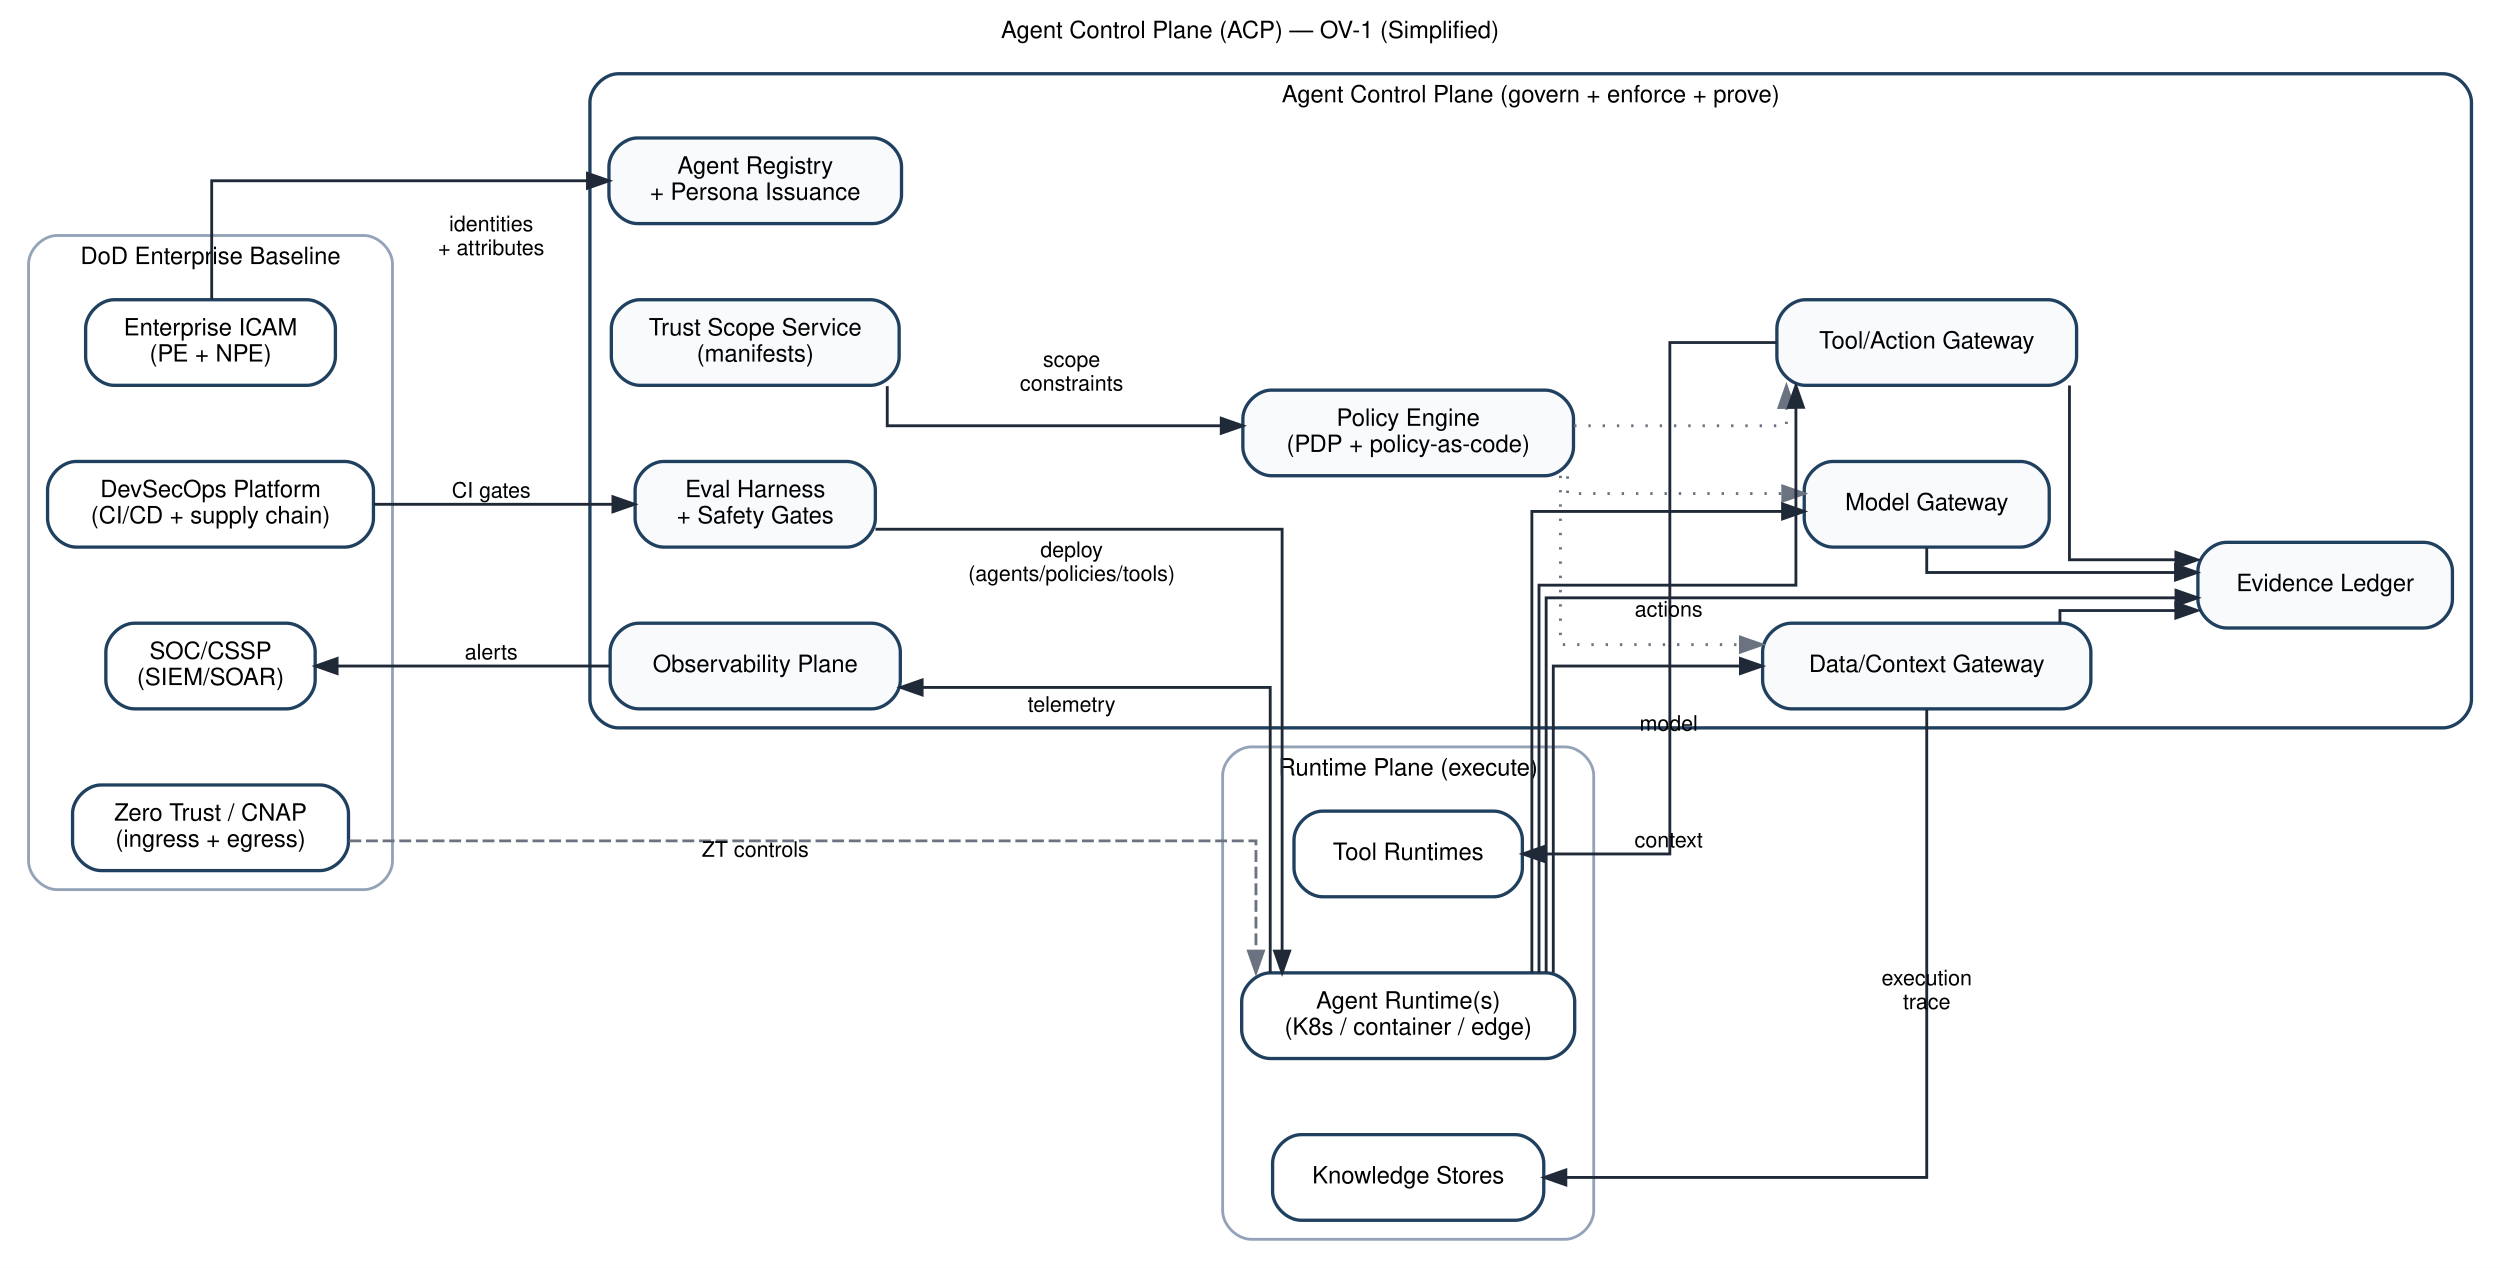
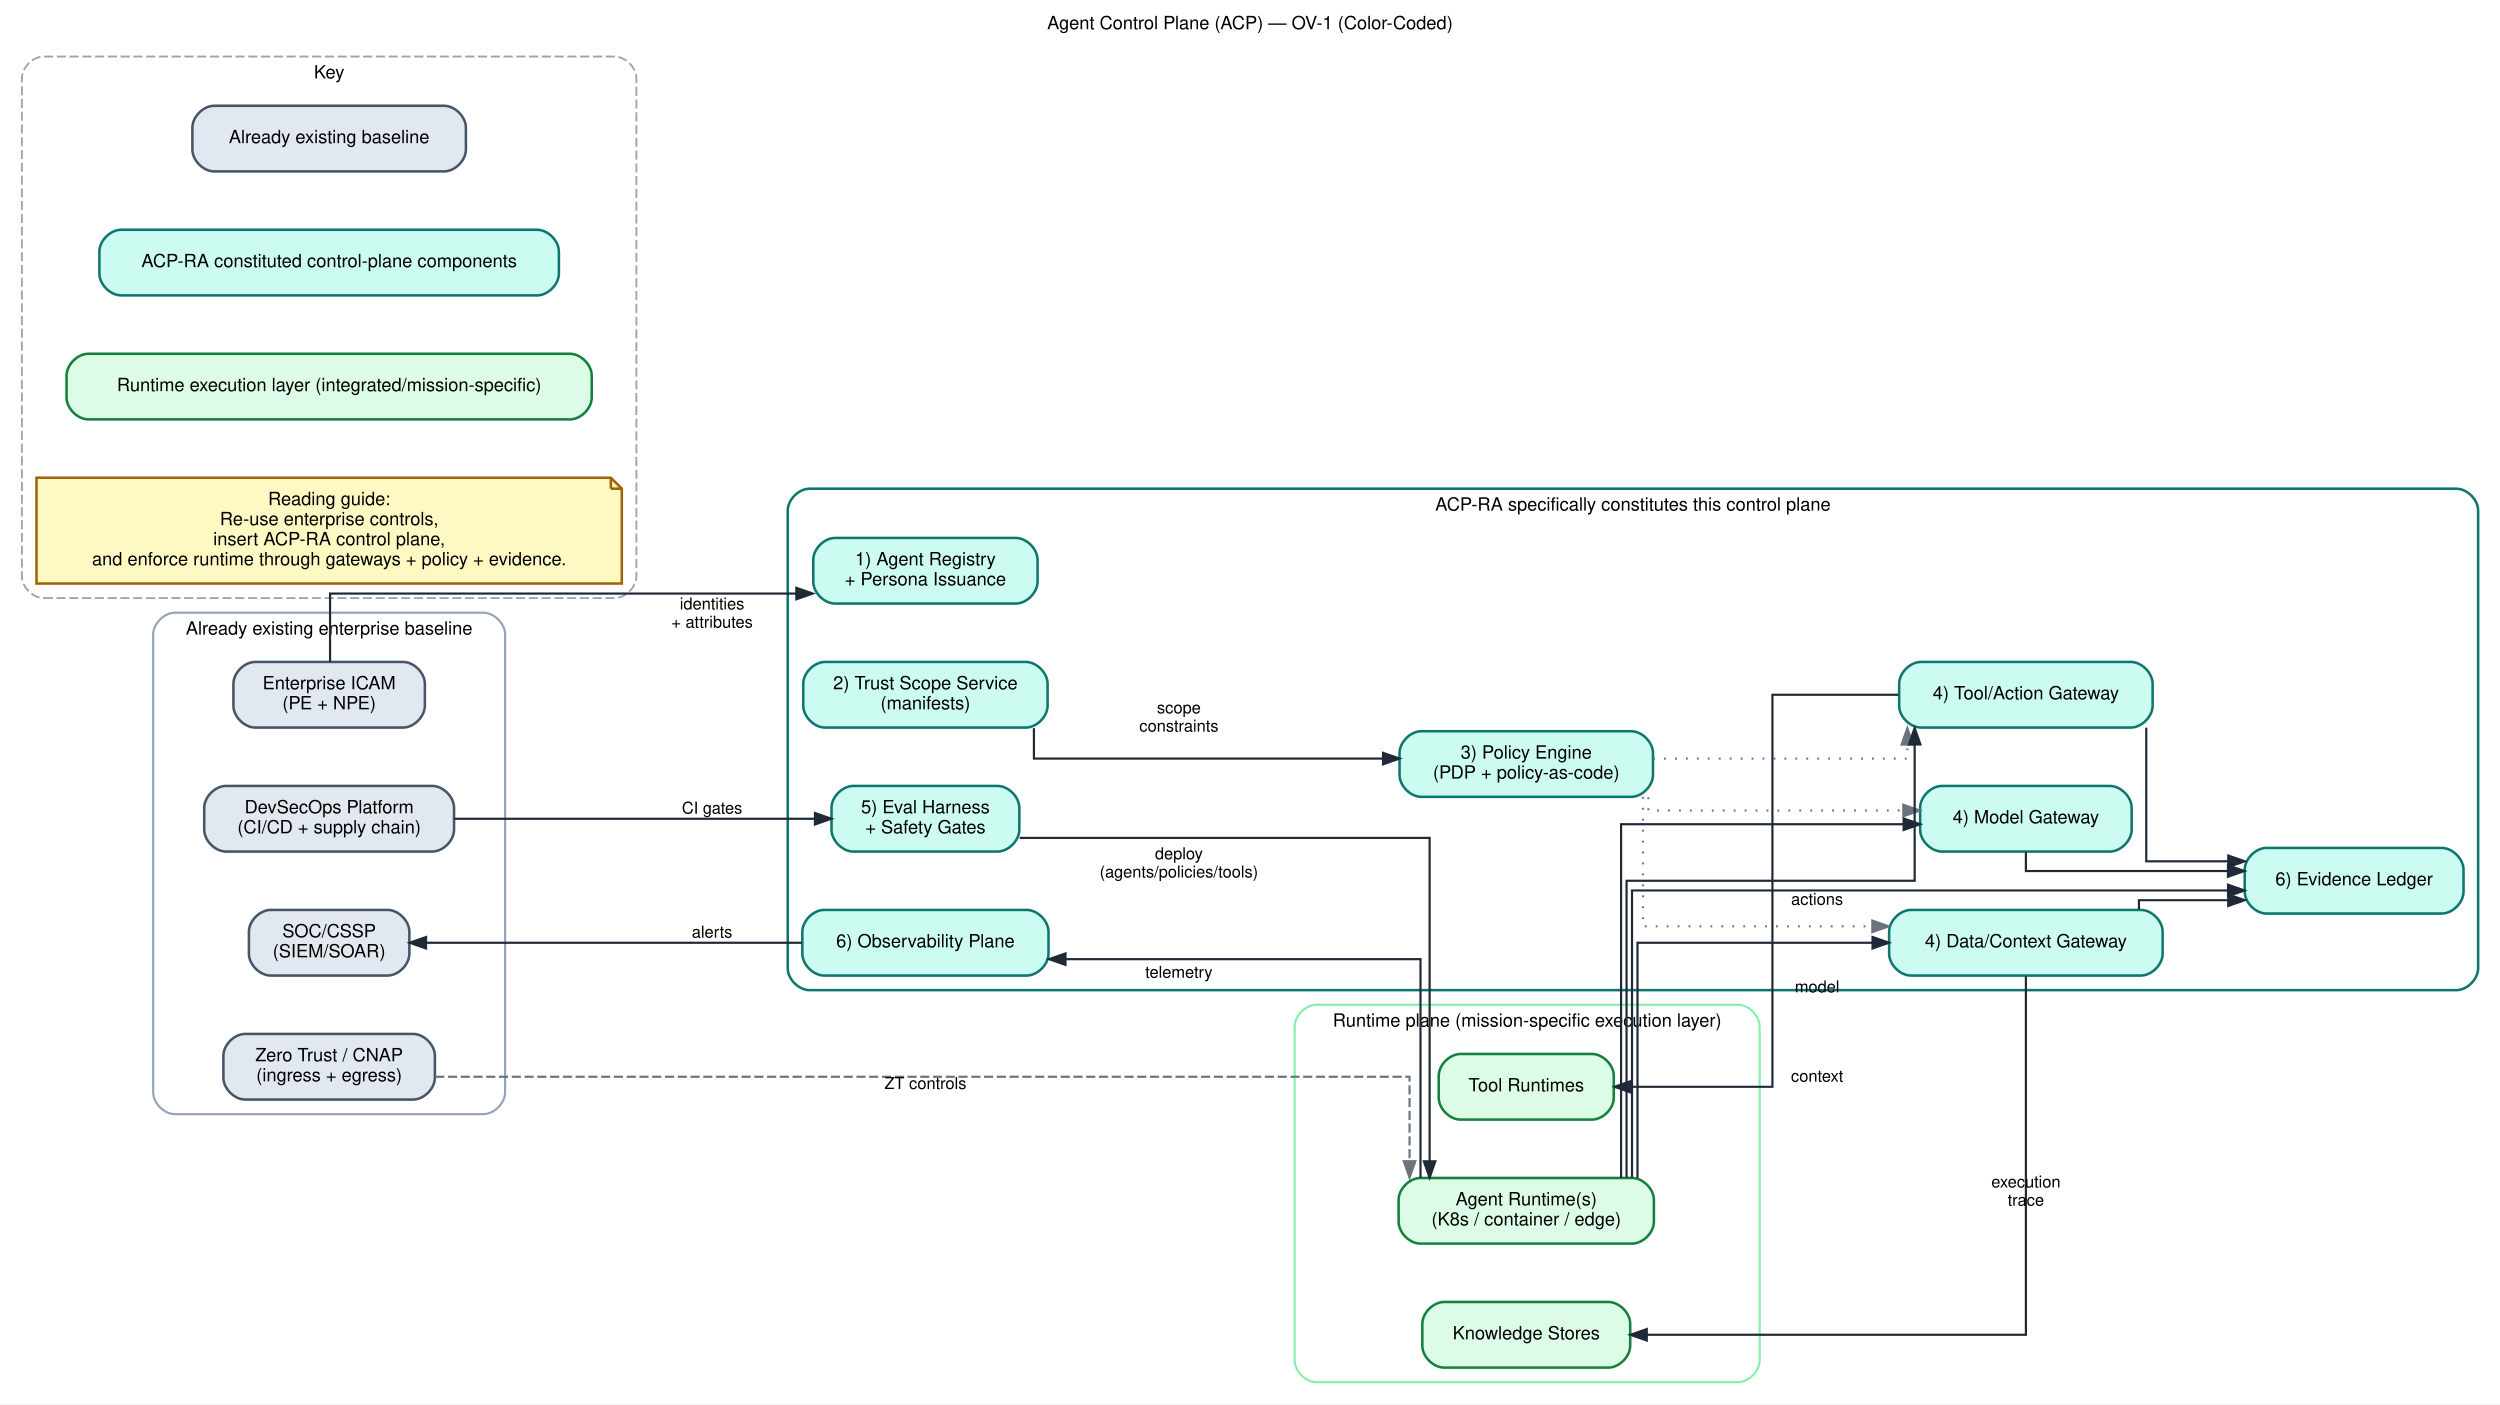
- <svg xmlns="http://www.w3.org/2000/svg" width="1051pt" height="533pt" viewBox="0.00 0.00 1051.00 533.00">
-   <g id="graph0" class="graph" transform="scale(1 1) rotate(0) translate(4 529)">
-     <polygon fill="white" stroke="transparent" points="-4,4 -4,-529 1047,-529 1047,4 -4,4" />
-     <text text-anchor="middle" x="521.5" y="-513" font-family="Helvetica,sans-Serif" font-size="10.00">Agent Control Plane (ACP) — OV-1 (Simplified)</text>
+ <svg xmlns="http://www.w3.org/2000/svg" width="1371pt" height="770pt" viewBox="0.00 0.00 1371.00 770.00">
+   <g id="graph0" class="graph" transform="scale(1 1) rotate(0) translate(4 766)">
+     <polygon fill="white" stroke="transparent" points="-4,4 -4,-766 1367,-766 1367,4 -4,4" />
+     <text text-anchor="middle" x="681.5" y="-750" font-family="Helvetica,sans-Serif" font-size="10.00">Agent Control Plane (ACP) — OV-1 (Color-Coded)</text>
    <g id="clust1" class="cluster">
-       <path fill="white" stroke="#94a3b8" stroke-width="1.2" d="M20,-155C20,-155 149,-155 149,-155 155,-155 161,-161 161,-167 161,-167 161,-418 161,-418 161,-424 155,-430 149,-430 149,-430 20,-430 20,-430 14,-430 8,-424 8,-418 8,-418 8,-167 8,-167 8,-161 14,-155 20,-155" />
-       <text text-anchor="middle" x="84.5" y="-418" font-family="Helvetica,sans-Serif" font-size="10.00">DoD Enterprise Baseline</text>
+       <path fill="white" stroke="#94a3b8" stroke-width="1.2" d="M92,-155C92,-155 261,-155 261,-155 267,-155 273,-161 273,-167 273,-167 273,-418 273,-418 273,-424 267,-430 261,-430 261,-430 92,-430 92,-430 86,-430 80,-424 80,-418 80,-418 80,-167 80,-167 80,-161 86,-155 92,-155" />
+       <text text-anchor="middle" x="176.5" y="-418" font-family="Helvetica,sans-Serif" font-size="10.00">Already existing enterprise baseline</text>
    </g>
    <g id="clust2" class="cluster">
-       <path fill="white" stroke="#204060" stroke-width="1.4" d="M256,-223C256,-223 1023,-223 1023,-223 1029,-223 1035,-229 1035,-235 1035,-235 1035,-486 1035,-486 1035,-492 1029,-498 1023,-498 1023,-498 256,-498 256,-498 250,-498 244,-492 244,-486 244,-486 244,-235 244,-235 244,-229 250,-223 256,-223" />
-       <text text-anchor="middle" x="639.5" y="-486" font-family="Helvetica,sans-Serif" font-size="10.00">Agent Control Plane (govern + enforce + prove)</text>
+       <path fill="white" stroke="#0f766e" stroke-width="1.4" d="M440,-223C440,-223 1343,-223 1343,-223 1349,-223 1355,-229 1355,-235 1355,-235 1355,-486 1355,-486 1355,-492 1349,-498 1343,-498 1343,-498 440,-498 440,-498 434,-498 428,-492 428,-486 428,-486 428,-235 428,-235 428,-229 434,-223 440,-223" />
+       <text text-anchor="middle" x="891.5" y="-486" font-family="Helvetica,sans-Serif" font-size="10.00">ACP-RA specifically constitutes this control plane</text>
    </g>
    <g id="clust3" class="cluster">
-       <path fill="white" stroke="#94a3b8" stroke-width="1.2" d="M522,-8C522,-8 654,-8 654,-8 660,-8 666,-14 666,-20 666,-20 666,-203 666,-203 666,-209 660,-215 654,-215 654,-215 522,-215 522,-215 516,-215 510,-209 510,-203 510,-203 510,-20 510,-20 510,-14 516,-8 522,-8" />
-       <text text-anchor="middle" x="588" y="-203" font-family="Helvetica,sans-Serif" font-size="10.00">Runtime Plane (execute)</text>
+       <path fill="white" stroke="#86efac" stroke-width="1.2" d="M718,-8C718,-8 949,-8 949,-8 955,-8 961,-14 961,-20 961,-20 961,-203 961,-203 961,-209 955,-215 949,-215 949,-215 718,-215 718,-215 712,-215 706,-209 706,-203 706,-203 706,-20 706,-20 706,-14 712,-8 718,-8" />
+       <text text-anchor="middle" x="833.5" y="-203" font-family="Helvetica,sans-Serif" font-size="10.00">Runtime plane (mission-specific execution layer)</text>
+     </g>
+     <g id="clust4" class="cluster">
+       <path fill="white" stroke="#94a3b8" stroke-dasharray="5,2" d="M20,-438C20,-438 333,-438 333,-438 339,-438 345,-444 345,-450 345,-450 345,-723 345,-723 345,-729 339,-735 333,-735 333,-735 20,-735 20,-735 14,-735 8,-729 8,-723 8,-723 8,-450 8,-450 8,-444 14,-438 20,-438" />
+       <text text-anchor="middle" x="176.5" y="-723" font-family="Helvetica,sans-Serif" font-size="10.00">Key</text>
    </g>
    <g id="node1" class="node">
-       <path fill="#ffffff" stroke="#204060" stroke-width="1.4" d="M125,-403C125,-403 44,-403 44,-403 38,-403 32,-397 32,-391 32,-391 32,-379 32,-379 32,-373 38,-367 44,-367 44,-367 125,-367 125,-367 131,-367 137,-373 137,-379 137,-379 137,-391 137,-391 137,-397 131,-403 125,-403" />
-       <text text-anchor="middle" x="84.5" y="-388" font-family="Helvetica,sans-Serif" font-size="10.00">Enterprise ICAM</text>
-       <text text-anchor="middle" x="84.5" y="-377" font-family="Helvetica,sans-Serif" font-size="10.00">(PE + NPE)</text>
+       <path fill="#e2e8f0" stroke="#475569" stroke-width="1.4" d="M217,-403C217,-403 136,-403 136,-403 130,-403 124,-397 124,-391 124,-391 124,-379 124,-379 124,-373 130,-367 136,-367 136,-367 217,-367 217,-367 223,-367 229,-373 229,-379 229,-379 229,-391 229,-391 229,-397 223,-403 217,-403" />
+       <text text-anchor="middle" x="176.5" y="-388" font-family="Helvetica,sans-Serif" font-size="10.00">Enterprise ICAM</text>
+       <text text-anchor="middle" x="176.5" y="-377" font-family="Helvetica,sans-Serif" font-size="10.00">(PE + NPE)</text>
    </g>
    <g id="node5" class="node">
-       <path fill="#f8fafc" stroke="#204060" stroke-width="1.4" d="M363,-471C363,-471 264,-471 264,-471 258,-471 252,-465 252,-459 252,-459 252,-447 252,-447 252,-441 258,-435 264,-435 264,-435 363,-435 363,-435 369,-435 375,-441 375,-447 375,-447 375,-459 375,-459 375,-465 369,-471 363,-471" />
-       <text text-anchor="middle" x="313.5" y="-456" font-family="Helvetica,sans-Serif" font-size="10.00">Agent Registry</text>
-       <text text-anchor="middle" x="313.5" y="-445" font-family="Helvetica,sans-Serif" font-size="10.00">+ Persona Issuance</text>
+       <path fill="#ccfbf1" stroke="#0f766e" stroke-width="1.4" d="M553,-471C553,-471 454,-471 454,-471 448,-471 442,-465 442,-459 442,-459 442,-447 442,-447 442,-441 448,-435 454,-435 454,-435 553,-435 553,-435 559,-435 565,-441 565,-447 565,-447 565,-459 565,-459 565,-465 559,-471 553,-471" />
+       <text text-anchor="middle" x="503.5" y="-456" font-family="Helvetica,sans-Serif" font-size="10.00">1) Agent Registry</text>
+       <text text-anchor="middle" x="503.5" y="-445" font-family="Helvetica,sans-Serif" font-size="10.00">+ Persona Issuance</text>
    </g>
    <g id="edge1" class="edge">
-       <path fill="none" stroke="#1f2937" stroke-width="1.2" d="M85,-403.22C85,-423.37 85,-453 85,-453 85,-453 242.97,-453 242.97,-453" />
-       <polygon fill="#1f2937" stroke="#1f2937" stroke-width="1.2" points="242.97,-456.15 251.97,-453 242.97,-449.85 242.97,-456.15" />
-       <text text-anchor="middle" x="202.5" y="-431.8" font-family="Helvetica,sans-Serif" font-size="9.00">identities</text>
-       <text text-anchor="middle" x="202.5" y="-421.8" font-family="Helvetica,sans-Serif" font-size="9.00">+ attributes</text>
+       <path fill="none" stroke="#1f2937" stroke-width="1.2" d="M177,-403.17C177,-419.36 177,-440.5 177,-440.5 177,-440.5 432.7,-440.5 432.7,-440.5" />
+       <polygon fill="#1f2937" stroke="#1f2937" stroke-width="1.2" points="432.7,-443.65 441.7,-440.5 432.7,-437.35 432.7,-443.65" />
+       <text text-anchor="middle" x="386.5" y="-431.8" font-family="Helvetica,sans-Serif" font-size="9.00">identities</text>
+       <text text-anchor="middle" x="386.5" y="-421.8" font-family="Helvetica,sans-Serif" font-size="9.00">+ attributes</text>
    </g>
    <g id="node2" class="node">
-       <path fill="#ffffff" stroke="#204060" stroke-width="1.4" d="M130.5,-199C130.5,-199 38.5,-199 38.5,-199 32.5,-199 26.5,-193 26.5,-187 26.5,-187 26.5,-175 26.5,-175 26.5,-169 32.5,-163 38.5,-163 38.5,-163 130.5,-163 130.5,-163 136.5,-163 142.5,-169 142.5,-175 142.5,-175 142.5,-187 142.5,-187 142.5,-193 136.5,-199 130.5,-199" />
-       <text text-anchor="middle" x="84.5" y="-184" font-family="Helvetica,sans-Serif" font-size="10.00">Zero Trust / CNAP</text>
-       <text text-anchor="middle" x="84.5" y="-173" font-family="Helvetica,sans-Serif" font-size="10.00">(ingress + egress)</text>
+       <path fill="#e2e8f0" stroke="#475569" stroke-width="1.4" d="M222.5,-199C222.5,-199 130.5,-199 130.5,-199 124.5,-199 118.5,-193 118.5,-187 118.5,-187 118.5,-175 118.5,-175 118.5,-169 124.5,-163 130.5,-163 130.5,-163 222.5,-163 222.5,-163 228.5,-163 234.5,-169 234.5,-175 234.5,-175 234.5,-187 234.5,-187 234.5,-193 228.5,-199 222.5,-199" />
+       <text text-anchor="middle" x="176.5" y="-184" font-family="Helvetica,sans-Serif" font-size="10.00">Zero Trust / CNAP</text>
+       <text text-anchor="middle" x="176.5" y="-173" font-family="Helvetica,sans-Serif" font-size="10.00">(ingress + egress)</text>
    </g>
    <g id="node14" class="node">
-       <path fill="#ffffff" stroke="#204060" stroke-width="1.4" d="M646,-120C646,-120 530,-120 530,-120 524,-120 518,-114 518,-108 518,-108 518,-96 518,-96 518,-90 524,-84 530,-84 530,-84 646,-84 646,-84 652,-84 658,-90 658,-96 658,-96 658,-108 658,-108 658,-114 652,-120 646,-120" />
-       <text text-anchor="middle" x="588" y="-105" font-family="Helvetica,sans-Serif" font-size="10.00">Agent Runtime(s)</text>
-       <text text-anchor="middle" x="588" y="-94" font-family="Helvetica,sans-Serif" font-size="10.00">(K8s / container / edge)</text>
+       <path fill="#dcfce7" stroke="#15803d" stroke-width="1.4" d="M891,-120C891,-120 775,-120 775,-120 769,-120 763,-114 763,-108 763,-108 763,-96 763,-96 763,-90 769,-84 775,-84 775,-84 891,-84 891,-84 897,-84 903,-90 903,-96 903,-96 903,-108 903,-108 903,-114 897,-120 891,-120" />
+       <text text-anchor="middle" x="833" y="-105" font-family="Helvetica,sans-Serif" font-size="10.00">Agent Runtime(s)</text>
+       <text text-anchor="middle" x="833" y="-94" font-family="Helvetica,sans-Serif" font-size="10.00">(K8s / container / edge)</text>
    </g>
    <g id="edge4" class="edge">
-       <path fill="none" stroke="#6b7280" stroke-width="1.2" stroke-dasharray="5,2" d="M142.86,-175.5C262.41,-175.5 524,-175.5 524,-175.5 524,-175.5 524,-129.17 524,-129.17" />
-       <polygon fill="#6b7280" stroke="#6b7280" stroke-width="1.2" points="527.15,-129.17 524,-120.17 520.85,-129.17 527.15,-129.17" />
-       <text text-anchor="middle" x="313.5" y="-168.8" font-family="Helvetica,sans-Serif" font-size="9.00">ZT controls</text>
+       <path fill="none" stroke="#6b7280" stroke-width="1.2" stroke-dasharray="5,2" d="M234.66,-175.5C383.95,-175.5 769,-175.5 769,-175.5 769,-175.5 769,-129.17 769,-129.17" />
+       <polygon fill="#6b7280" stroke="#6b7280" stroke-width="1.2" points="772.15,-129.17 769,-120.17 765.85,-129.17 772.15,-129.17" />
+       <text text-anchor="middle" x="503.5" y="-168.8" font-family="Helvetica,sans-Serif" font-size="9.00">ZT controls</text>
    </g>
    <g id="node3" class="node">
-       <path fill="#ffffff" stroke="#204060" stroke-width="1.4" d="M141,-335C141,-335 28,-335 28,-335 22,-335 16,-329 16,-323 16,-323 16,-311 16,-311 16,-305 22,-299 28,-299 28,-299 141,-299 141,-299 147,-299 153,-305 153,-311 153,-311 153,-323 153,-323 153,-329 147,-335 141,-335" />
-       <text text-anchor="middle" x="84.5" y="-320" font-family="Helvetica,sans-Serif" font-size="10.00">DevSecOps Platform</text>
-       <text text-anchor="middle" x="84.5" y="-309" font-family="Helvetica,sans-Serif" font-size="10.00">(CI/CD + supply chain)</text>
+       <path fill="#e2e8f0" stroke="#475569" stroke-width="1.4" d="M233,-335C233,-335 120,-335 120,-335 114,-335 108,-329 108,-323 108,-323 108,-311 108,-311 108,-305 114,-299 120,-299 120,-299 233,-299 233,-299 239,-299 245,-305 245,-311 245,-311 245,-323 245,-323 245,-329 239,-335 233,-335" />
+       <text text-anchor="middle" x="176.5" y="-320" font-family="Helvetica,sans-Serif" font-size="10.00">DevSecOps Platform</text>
+       <text text-anchor="middle" x="176.5" y="-309" font-family="Helvetica,sans-Serif" font-size="10.00">(CI/CD + supply chain)</text>
    </g>
    <g id="node11" class="node">
-       <path fill="#f8fafc" stroke="#204060" stroke-width="1.4" d="M352,-335C352,-335 275,-335 275,-335 269,-335 263,-329 263,-323 263,-323 263,-311 263,-311 263,-305 269,-299 275,-299 275,-299 352,-299 352,-299 358,-299 364,-305 364,-311 364,-311 364,-323 364,-323 364,-329 358,-335 352,-335" />
-       <text text-anchor="middle" x="313.5" y="-320" font-family="Helvetica,sans-Serif" font-size="10.00">Eval Harness</text>
-       <text text-anchor="middle" x="313.5" y="-309" font-family="Helvetica,sans-Serif" font-size="10.00">+ Safety Gates</text>
+       <path fill="#ccfbf1" stroke="#0f766e" stroke-width="1.4" d="M543,-335C543,-335 464,-335 464,-335 458,-335 452,-329 452,-323 452,-323 452,-311 452,-311 452,-305 458,-299 464,-299 464,-299 543,-299 543,-299 549,-299 555,-305 555,-311 555,-311 555,-323 555,-323 555,-329 549,-335 543,-335" />
+       <text text-anchor="middle" x="503.5" y="-320" font-family="Helvetica,sans-Serif" font-size="10.00">5) Eval Harness</text>
+       <text text-anchor="middle" x="503.5" y="-309" font-family="Helvetica,sans-Serif" font-size="10.00">+ Safety Gates</text>
    </g>
    <g id="edge2" class="edge">
-       <path fill="none" stroke="#1f2937" stroke-width="1.2" d="M153.21,-317C153.21,-317 253.68,-317 253.68,-317" />
-       <polygon fill="#1f2937" stroke="#1f2937" stroke-width="1.2" points="253.68,-320.15 262.68,-317 253.68,-313.85 253.68,-320.15" />
-       <text text-anchor="middle" x="202.5" y="-319.8" font-family="Helvetica,sans-Serif" font-size="9.00">CI gates</text>
+       <path fill="none" stroke="#1f2937" stroke-width="1.2" d="M245.05,-317C245.05,-317 442.92,-317 442.92,-317" />
+       <polygon fill="#1f2937" stroke="#1f2937" stroke-width="1.2" points="442.92,-320.15 451.92,-317 442.92,-313.85 442.92,-320.15" />
+       <text text-anchor="middle" x="386.5" y="-319.8" font-family="Helvetica,sans-Serif" font-size="9.00">CI gates</text>
    </g>
    <g id="node4" class="node">
-       <path fill="#ffffff" stroke="#204060" stroke-width="1.4" d="M116.5,-267C116.5,-267 52.5,-267 52.5,-267 46.5,-267 40.5,-261 40.5,-255 40.5,-255 40.5,-243 40.5,-243 40.5,-237 46.5,-231 52.5,-231 52.5,-231 116.5,-231 116.5,-231 122.5,-231 128.5,-237 128.5,-243 128.5,-243 128.5,-255 128.5,-255 128.5,-261 122.5,-267 116.5,-267" />
-       <text text-anchor="middle" x="84.5" y="-252" font-family="Helvetica,sans-Serif" font-size="10.00">SOC/CSSP</text>
-       <text text-anchor="middle" x="84.5" y="-241" font-family="Helvetica,sans-Serif" font-size="10.00">(SIEM/SOAR)</text>
+       <path fill="#e2e8f0" stroke="#475569" stroke-width="1.4" d="M208.5,-267C208.5,-267 144.5,-267 144.5,-267 138.5,-267 132.5,-261 132.5,-255 132.5,-255 132.5,-243 132.5,-243 132.5,-237 138.5,-231 144.5,-231 144.5,-231 208.5,-231 208.5,-231 214.5,-231 220.5,-237 220.5,-243 220.5,-243 220.5,-255 220.5,-255 220.5,-261 214.5,-267 208.5,-267" />
+       <text text-anchor="middle" x="176.5" y="-252" font-family="Helvetica,sans-Serif" font-size="10.00">SOC/CSSP</text>
+       <text text-anchor="middle" x="176.5" y="-241" font-family="Helvetica,sans-Serif" font-size="10.00">(SIEM/SOAR)</text>
    </g>
    <g id="node6" class="node">
-       <path fill="#f8fafc" stroke="#204060" stroke-width="1.4" d="M362,-403C362,-403 265,-403 265,-403 259,-403 253,-397 253,-391 253,-391 253,-379 253,-379 253,-373 259,-367 265,-367 265,-367 362,-367 362,-367 368,-367 374,-373 374,-379 374,-379 374,-391 374,-391 374,-397 368,-403 362,-403" />
-       <text text-anchor="middle" x="313.5" y="-388" font-family="Helvetica,sans-Serif" font-size="10.00">Trust Scope Service</text>
-       <text text-anchor="middle" x="313.5" y="-377" font-family="Helvetica,sans-Serif" font-size="10.00">(manifests)</text>
+       <path fill="#ccfbf1" stroke="#0f766e" stroke-width="1.4" d="M558.5,-403C558.5,-403 448.5,-403 448.5,-403 442.5,-403 436.5,-397 436.5,-391 436.5,-391 436.5,-379 436.5,-379 436.5,-373 442.5,-367 448.5,-367 448.5,-367 558.5,-367 558.5,-367 564.5,-367 570.5,-373 570.5,-379 570.5,-379 570.5,-391 570.5,-391 570.5,-397 564.5,-403 558.5,-403" />
+       <text text-anchor="middle" x="503.5" y="-388" font-family="Helvetica,sans-Serif" font-size="10.00">2) Trust Scope Service</text>
+       <text text-anchor="middle" x="503.5" y="-377" font-family="Helvetica,sans-Serif" font-size="10.00">(manifests)</text>
    </g>
    <g id="node7" class="node">
-       <path fill="#f8fafc" stroke="#204060" stroke-width="1.4" d="M645.5,-365C645.5,-365 530.5,-365 530.5,-365 524.5,-365 518.5,-359 518.5,-353 518.5,-353 518.5,-341 518.5,-341 518.5,-335 524.5,-329 530.5,-329 530.5,-329 645.5,-329 645.5,-329 651.5,-329 657.5,-335 657.5,-341 657.5,-341 657.5,-353 657.5,-353 657.5,-359 651.5,-365 645.5,-365" />
-       <text text-anchor="middle" x="588" y="-350" font-family="Helvetica,sans-Serif" font-size="10.00">Policy Engine</text>
-       <text text-anchor="middle" x="588" y="-339" font-family="Helvetica,sans-Serif" font-size="10.00">(PDP + policy-as-code)</text>
+       <path fill="#ccfbf1" stroke="#0f766e" stroke-width="1.4" d="M890.5,-365C890.5,-365 775.5,-365 775.5,-365 769.5,-365 763.5,-359 763.5,-353 763.5,-353 763.5,-341 763.5,-341 763.5,-335 769.5,-329 775.5,-329 775.5,-329 890.5,-329 890.5,-329 896.5,-329 902.5,-335 902.5,-341 902.5,-341 902.5,-353 902.5,-353 902.5,-359 896.5,-365 890.5,-365" />
+       <text text-anchor="middle" x="833" y="-350" font-family="Helvetica,sans-Serif" font-size="10.00">3) Policy Engine</text>
+       <text text-anchor="middle" x="833" y="-339" font-family="Helvetica,sans-Serif" font-size="10.00">(PDP + policy-as-code)</text>
    </g>
    <g id="edge10" class="edge">
-       <path fill="none" stroke="#1f2937" stroke-width="1.2" d="M369,-366.68C369,-358.21 369,-350 369,-350 369,-350 509.41,-350 509.41,-350" />
-       <polygon fill="#1f2937" stroke="#1f2937" stroke-width="1.2" points="509.41,-353.15 518.41,-350 509.41,-346.85 509.41,-353.15" />
-       <text text-anchor="middle" x="446.5" y="-374.8" font-family="Helvetica,sans-Serif" font-size="9.00">scope</text>
-       <text text-anchor="middle" x="446.5" y="-364.8" font-family="Helvetica,sans-Serif" font-size="9.00">constraints</text>
+       <path fill="none" stroke="#1f2937" stroke-width="1.2" d="M563,-366.68C563,-358.21 563,-350 563,-350 563,-350 754.47,-350 754.47,-350" />
+       <polygon fill="#1f2937" stroke="#1f2937" stroke-width="1.2" points="754.47,-353.15 763.47,-350 754.47,-346.85 754.47,-353.15" />
+       <text text-anchor="middle" x="642.5" y="-374.8" font-family="Helvetica,sans-Serif" font-size="9.00">scope</text>
+       <text text-anchor="middle" x="642.5" y="-364.8" font-family="Helvetica,sans-Serif" font-size="9.00">constraints</text>
    </g>
    <g id="node8" class="node">
-       <path fill="#f8fafc" stroke="#204060" stroke-width="1.4" d="M845.5,-335C845.5,-335 766.5,-335 766.5,-335 760.5,-335 754.5,-329 754.5,-323 754.5,-323 754.5,-311 754.5,-311 754.5,-305 760.5,-299 766.5,-299 766.5,-299 845.5,-299 845.5,-299 851.5,-299 857.5,-305 857.5,-311 857.5,-311 857.5,-323 857.5,-323 857.5,-329 851.5,-335 845.5,-335" />
-       <text text-anchor="middle" x="806" y="-314.5" font-family="Helvetica,sans-Serif" font-size="10.00">Model Gateway</text>
+       <path fill="#ccfbf1" stroke="#0f766e" stroke-width="1.4" d="M1153,-335C1153,-335 1061,-335 1061,-335 1055,-335 1049,-329 1049,-323 1049,-323 1049,-311 1049,-311 1049,-305 1055,-299 1061,-299 1061,-299 1153,-299 1153,-299 1159,-299 1165,-305 1165,-311 1165,-311 1165,-323 1165,-323 1165,-329 1159,-335 1153,-335" />
+       <text text-anchor="middle" x="1107" y="-314.5" font-family="Helvetica,sans-Serif" font-size="10.00">4) Model Gateway</text>
    </g>
    <g id="edge11" class="edge">
-       <path fill="none" stroke="#6b7280" stroke-width="1.2" stroke-dasharray="1,5" d="M655,-328.74C655,-324.65 655,-321.5 655,-321.5 655,-321.5 745.46,-321.5 745.46,-321.5" />
-       <polygon fill="#6b7280" stroke="#6b7280" stroke-width="1.2" points="745.46,-324.65 754.46,-321.5 745.46,-318.35 745.46,-324.65" />
+       <path fill="none" stroke="#6b7280" stroke-width="1.2" stroke-dasharray="1,5" d="M900,-328.74C900,-324.65 900,-321.5 900,-321.5 900,-321.5 1039.79,-321.5 1039.79,-321.5" />
+       <polygon fill="#6b7280" stroke="#6b7280" stroke-width="1.2" points="1039.79,-324.65 1048.79,-321.5 1039.79,-318.35 1039.79,-324.65" />
    </g>
    <g id="node9" class="node">
-       <path fill="#f8fafc" stroke="#204060" stroke-width="1.4" d="M863,-267C863,-267 749,-267 749,-267 743,-267 737,-261 737,-255 737,-255 737,-243 737,-243 737,-237 743,-231 749,-231 749,-231 863,-231 863,-231 869,-231 875,-237 875,-243 875,-243 875,-255 875,-255 875,-261 869,-267 863,-267" />
-       <text text-anchor="middle" x="806" y="-246.5" font-family="Helvetica,sans-Serif" font-size="10.00">Data/Context Gateway</text>
+       <path fill="#ccfbf1" stroke="#0f766e" stroke-width="1.4" d="M1170,-267C1170,-267 1044,-267 1044,-267 1038,-267 1032,-261 1032,-255 1032,-255 1032,-243 1032,-243 1032,-237 1038,-231 1044,-231 1044,-231 1170,-231 1170,-231 1176,-231 1182,-237 1182,-243 1182,-243 1182,-255 1182,-255 1182,-261 1176,-267 1170,-267" />
+       <text text-anchor="middle" x="1107" y="-246.5" font-family="Helvetica,sans-Serif" font-size="10.00">4) Data/Context Gateway</text>
    </g>
    <g id="edge12" class="edge">
-       <path fill="none" stroke="#6b7280" stroke-width="1.2" stroke-dasharray="1,5" d="M652,-328.99C652,-302.98 652,-258 652,-258 652,-258 727.66,-258 727.66,-258" />
-       <polygon fill="#6b7280" stroke="#6b7280" stroke-width="1.2" points="727.66,-261.15 736.66,-258 727.66,-254.85 727.66,-261.15" />
+       <path fill="none" stroke="#6b7280" stroke-width="1.2" stroke-dasharray="1,5" d="M897,-328.99C897,-302.98 897,-258 897,-258 897,-258 1022.78,-258 1022.78,-258" />
+       <polygon fill="#6b7280" stroke="#6b7280" stroke-width="1.2" points="1022.78,-261.15 1031.78,-258 1022.78,-254.85 1022.78,-261.15" />
    </g>
    <g id="node10" class="node">
-       <path fill="#f8fafc" stroke="#204060" stroke-width="1.4" d="M857,-403C857,-403 755,-403 755,-403 749,-403 743,-397 743,-391 743,-391 743,-379 743,-379 743,-373 749,-367 755,-367 755,-367 857,-367 857,-367 863,-367 869,-373 869,-379 869,-379 869,-391 869,-391 869,-397 863,-403 857,-403" />
-       <text text-anchor="middle" x="806" y="-382.5" font-family="Helvetica,sans-Serif" font-size="10.00">Tool/Action Gateway</text>
+       <path fill="#ccfbf1" stroke="#0f766e" stroke-width="1.4" d="M1164.5,-403C1164.5,-403 1049.5,-403 1049.5,-403 1043.5,-403 1037.5,-397 1037.5,-391 1037.5,-391 1037.5,-379 1037.5,-379 1037.5,-373 1043.5,-367 1049.5,-367 1049.5,-367 1164.5,-367 1164.5,-367 1170.5,-367 1176.5,-373 1176.5,-379 1176.5,-379 1176.5,-391 1176.5,-391 1176.5,-397 1170.5,-403 1164.5,-403" />
+       <text text-anchor="middle" x="1107" y="-382.5" font-family="Helvetica,sans-Serif" font-size="10.00">4) Tool/Action Gateway</text>
    </g>
    <g id="edge13" class="edge">
-       <path fill="none" stroke="#6b7280" stroke-width="1.2" stroke-dasharray="1,5" d="M657.74,-350C700.46,-350 747,-350 747,-350 747,-350 747,-357.68 747,-357.68" />
-       <polygon fill="#6b7280" stroke="#6b7280" stroke-width="1.2" points="743.85,-357.68 747,-366.68 750.15,-357.68 743.85,-357.68" />
+       <path fill="none" stroke="#6b7280" stroke-width="1.2" stroke-dasharray="1,5" d="M902.59,-350C963.39,-350 1042,-350 1042,-350 1042,-350 1042,-357.68 1042,-357.68" />
+       <polygon fill="#6b7280" stroke="#6b7280" stroke-width="1.2" points="1038.85,-357.68 1042,-366.68 1045.15,-357.68 1038.85,-357.68" />
    </g>
    <g id="node12" class="node">
-       <path fill="#f8fafc" stroke="#204060" stroke-width="1.4" d="M1015,-301C1015,-301 932,-301 932,-301 926,-301 920,-295 920,-289 920,-289 920,-277 920,-277 920,-271 926,-265 932,-265 932,-265 1015,-265 1015,-265 1021,-265 1027,-271 1027,-277 1027,-277 1027,-289 1027,-289 1027,-295 1021,-301 1015,-301" />
-       <text text-anchor="middle" x="973.5" y="-280.5" font-family="Helvetica,sans-Serif" font-size="10.00">Evidence Ledger</text>
+       <path fill="#ccfbf1" stroke="#0f766e" stroke-width="1.4" d="M1335,-301C1335,-301 1239,-301 1239,-301 1233,-301 1227,-295 1227,-289 1227,-289 1227,-277 1227,-277 1227,-271 1233,-265 1239,-265 1239,-265 1335,-265 1335,-265 1341,-265 1347,-271 1347,-277 1347,-277 1347,-289 1347,-289 1347,-295 1341,-301 1335,-301" />
+       <text text-anchor="middle" x="1287" y="-280.5" font-family="Helvetica,sans-Serif" font-size="10.00">6) Evidence Ledger</text>
    </g>
    <g id="edge14" class="edge">
-       <path fill="none" stroke="#1f2937" stroke-width="1.2" d="M806,-298.68C806,-293.06 806,-288.33 806,-288.33 806,-288.33 910.58,-288.33 910.58,-288.33" />
-       <polygon fill="#1f2937" stroke="#1f2937" stroke-width="1.2" points="910.58,-291.48 919.58,-288.33 910.58,-285.18 910.58,-291.48" />
+       <path fill="none" stroke="#1f2937" stroke-width="1.2" d="M1107,-298.68C1107,-293.06 1107,-288.33 1107,-288.33 1107,-288.33 1217.81,-288.33 1217.81,-288.33" />
+       <polygon fill="#1f2937" stroke="#1f2937" stroke-width="1.2" points="1217.81,-291.48 1226.81,-288.33 1217.81,-285.18 1217.81,-291.48" />
    </g>
    <g id="edge15" class="edge">
-       <path fill="none" stroke="#1f2937" stroke-width="1.2" d="M862,-267.38C862,-270.28 862,-272.33 862,-272.33 862,-272.33 910.71,-272.33 910.71,-272.33" />
-       <polygon fill="#1f2937" stroke="#1f2937" stroke-width="1.2" points="910.71,-275.48 919.71,-272.33 910.71,-269.18 910.71,-275.48" />
+       <path fill="none" stroke="#1f2937" stroke-width="1.2" d="M1169,-267.38C1169,-270.28 1169,-272.33 1169,-272.33 1169,-272.33 1217.96,-272.33 1217.96,-272.33" />
+       <polygon fill="#1f2937" stroke="#1f2937" stroke-width="1.2" points="1217.96,-275.48 1226.96,-272.33 1217.96,-269.18 1217.96,-275.48" />
    </g>
    <g id="node15" class="node">
-       <path fill="#ffffff" stroke="#204060" stroke-width="1.4" d="M633,-52C633,-52 543,-52 543,-52 537,-52 531,-46 531,-40 531,-40 531,-28 531,-28 531,-22 537,-16 543,-16 543,-16 633,-16 633,-16 639,-16 645,-22 645,-28 645,-28 645,-40 645,-40 645,-46 639,-52 633,-52" />
-       <text text-anchor="middle" x="588" y="-31.5" font-family="Helvetica,sans-Serif" font-size="10.00">Knowledge Stores</text>
+       <path fill="#dcfce7" stroke="#15803d" stroke-width="1.4" d="M878,-52C878,-52 788,-52 788,-52 782,-52 776,-46 776,-40 776,-40 776,-28 776,-28 776,-22 782,-16 788,-16 788,-16 878,-16 878,-16 884,-16 890,-22 890,-28 890,-28 890,-40 890,-40 890,-46 884,-52 878,-52" />
+       <text text-anchor="middle" x="833" y="-31.5" font-family="Helvetica,sans-Serif" font-size="10.00">Knowledge Stores</text>
    </g>
    <g id="edge7" class="edge">
-       <path fill="none" stroke="#1f2937" stroke-width="1.2" d="M806,-230.67C806,-178.68 806,-34 806,-34 806,-34 654.28,-34 654.28,-34" />
-       <polygon fill="#1f2937" stroke="#1f2937" stroke-width="1.2" points="654.28,-30.85 645.28,-34 654.28,-37.15 654.28,-30.85" />
+       <path fill="none" stroke="#1f2937" stroke-width="1.2" d="M1107,-230.67C1107,-178.68 1107,-34 1107,-34 1107,-34 899.11,-34 899.11,-34" />
+       <polygon fill="#1f2937" stroke="#1f2937" stroke-width="1.2" points="899.11,-30.85 890.11,-34 899.11,-37.15 899.11,-30.85" />
    </g>
    <g id="edge16" class="edge">
-       <path fill="none" stroke="#1f2937" stroke-width="1.2" d="M866,-366.96C866,-340.34 866,-293.67 866,-293.67 866,-293.67 910.75,-293.67 910.75,-293.67" />
-       <polygon fill="#1f2937" stroke="#1f2937" stroke-width="1.2" points="910.75,-296.82 919.75,-293.67 910.75,-290.52 910.75,-296.82" />
+       <path fill="none" stroke="#1f2937" stroke-width="1.2" d="M1173,-366.96C1173,-340.34 1173,-293.67 1173,-293.67 1173,-293.67 1218,-293.67 1218,-293.67" />
+       <polygon fill="#1f2937" stroke="#1f2937" stroke-width="1.2" points="1218,-296.82 1227,-293.67 1218,-290.52 1218,-296.82" />
    </g>
    <g id="node16" class="node">
-       <path fill="#ffffff" stroke="#204060" stroke-width="1.4" d="M624,-188C624,-188 552,-188 552,-188 546,-188 540,-182 540,-176 540,-176 540,-164 540,-164 540,-158 546,-152 552,-152 552,-152 624,-152 624,-152 630,-152 636,-158 636,-164 636,-164 636,-176 636,-176 636,-182 630,-188 624,-188" />
-       <text text-anchor="middle" x="588" y="-167.5" font-family="Helvetica,sans-Serif" font-size="10.00">Tool Runtimes</text>
+       <path fill="#dcfce7" stroke="#15803d" stroke-width="1.4" d="M869,-188C869,-188 797,-188 797,-188 791,-188 785,-182 785,-176 785,-176 785,-164 785,-164 785,-158 791,-152 797,-152 797,-152 869,-152 869,-152 875,-152 881,-158 881,-164 881,-164 881,-176 881,-176 881,-182 875,-188 869,-188" />
+       <text text-anchor="middle" x="833" y="-167.5" font-family="Helvetica,sans-Serif" font-size="10.00">Tool Runtimes</text>
    </g>
    <g id="edge9" class="edge">
-       <path fill="none" stroke="#1f2937" stroke-width="1.2" d="M742.86,-385C719.23,-385 698,-385 698,-385 698,-385 698,-170 698,-170 698,-170 645.25,-170 645.25,-170" />
-       <polygon fill="#1f2937" stroke="#1f2937" stroke-width="1.2" points="645.25,-166.85 636.25,-170 645.25,-173.15 645.25,-166.85" />
+       <path fill="none" stroke="#1f2937" stroke-width="1.2" d="M1037.09,-385C1002.48,-385 968,-385 968,-385 968,-385 968,-170 968,-170 968,-170 890.36,-170 890.36,-170" />
+       <polygon fill="#1f2937" stroke="#1f2937" stroke-width="1.2" points="890.36,-166.85 881.36,-170 890.36,-173.15 890.36,-166.85" />
    </g>
    <g id="edge3" class="edge">
-       <path fill="none" stroke="#1f2937" stroke-width="1.2" d="M364.04,-306.5C429.41,-306.5 535,-306.5 535,-306.5 535,-306.5 535,-129.15 535,-129.15" />
-       <polygon fill="#1f2937" stroke="#1f2937" stroke-width="1.2" points="538.15,-129.15 535,-120.15 531.85,-129.15 538.15,-129.15" />
-       <text text-anchor="middle" x="446.5" y="-294.8" font-family="Helvetica,sans-Serif" font-size="9.00">deploy</text>
-       <text text-anchor="middle" x="446.5" y="-284.8" font-family="Helvetica,sans-Serif" font-size="9.00">(agents/policies/tools)</text>
+       <path fill="none" stroke="#1f2937" stroke-width="1.2" d="M555.18,-306.5C635.21,-306.5 780,-306.5 780,-306.5 780,-306.5 780,-129.15 780,-129.15" />
+       <polygon fill="#1f2937" stroke="#1f2937" stroke-width="1.2" points="783.15,-129.15 780,-120.15 776.85,-129.15 783.15,-129.15" />
+       <text text-anchor="middle" x="642.5" y="-294.8" font-family="Helvetica,sans-Serif" font-size="9.00">deploy</text>
+       <text text-anchor="middle" x="642.5" y="-284.8" font-family="Helvetica,sans-Serif" font-size="9.00">(agents/policies/tools)</text>
    </g>
    <g id="node13" class="node">
-       <path fill="#f8fafc" stroke="#204060" stroke-width="1.4" d="M362.5,-267C362.5,-267 264.5,-267 264.5,-267 258.5,-267 252.5,-261 252.5,-255 252.5,-255 252.5,-243 252.5,-243 252.5,-237 258.5,-231 264.5,-231 264.5,-231 362.5,-231 362.5,-231 368.5,-231 374.5,-237 374.5,-243 374.5,-243 374.5,-255 374.5,-255 374.5,-261 368.5,-267 362.5,-267" />
-       <text text-anchor="middle" x="313.5" y="-246.5" font-family="Helvetica,sans-Serif" font-size="10.00">Observability Plane</text>
+       <path fill="#ccfbf1" stroke="#0f766e" stroke-width="1.4" d="M559,-267C559,-267 448,-267 448,-267 442,-267 436,-261 436,-255 436,-255 436,-243 436,-243 436,-237 442,-231 448,-231 448,-231 559,-231 559,-231 565,-231 571,-237 571,-243 571,-243 571,-255 571,-255 571,-261 565,-267 559,-267" />
+       <text text-anchor="middle" x="503.5" y="-246.5" font-family="Helvetica,sans-Serif" font-size="10.00">6) Observability Plane</text>
    </g>
    <g id="edge19" class="edge">
-       <path fill="none" stroke="#1f2937" stroke-width="1.2" d="M252.43,-249C252.43,-249 137.72,-249 137.72,-249" />
-       <polygon fill="#1f2937" stroke="#1f2937" stroke-width="1.2" points="137.72,-245.85 128.72,-249 137.72,-252.15 137.72,-245.85" />
-       <text text-anchor="middle" x="202.5" y="-251.8" font-family="Helvetica,sans-Serif" font-size="9.00">alerts</text>
+       <path fill="none" stroke="#1f2937" stroke-width="1.2" d="M435.75,-249C435.75,-249 229.65,-249 229.65,-249" />
+       <polygon fill="#1f2937" stroke="#1f2937" stroke-width="1.2" points="229.65,-245.85 220.65,-249 229.65,-252.15 229.65,-245.85" />
+       <text text-anchor="middle" x="386.5" y="-251.8" font-family="Helvetica,sans-Serif" font-size="9.00">alerts</text>
    </g>
    <g id="edge5" class="edge">
-       <path fill="none" stroke="#1f2937" stroke-width="1.2" d="M640,-120.08C640,-171.34 640,-314 640,-314 640,-314 745.39,-314 745.39,-314" />
-       <polygon fill="#1f2937" stroke="#1f2937" stroke-width="1.2" points="745.39,-317.15 754.39,-314 745.39,-310.85 745.39,-317.15" />
-       <text text-anchor="middle" x="697.5" y="-221.8" font-family="Helvetica,sans-Serif" font-size="9.00">model</text>
+       <path fill="none" stroke="#1f2937" stroke-width="1.2" d="M885,-120.08C885,-171.34 885,-314 885,-314 885,-314 1039.96,-314 1039.96,-314" />
+       <polygon fill="#1f2937" stroke="#1f2937" stroke-width="1.2" points="1039.96,-317.15 1048.96,-314 1039.96,-310.85 1039.96,-317.15" />
+       <text text-anchor="middle" x="992.5" y="-221.8" font-family="Helvetica,sans-Serif" font-size="9.00">model</text>
    </g>
    <g id="edge6" class="edge">
-       <path fill="none" stroke="#1f2937" stroke-width="1.2" d="M649,-120.03C649,-159.28 649,-249 649,-249 649,-249 727.68,-249 727.68,-249" />
-       <polygon fill="#1f2937" stroke="#1f2937" stroke-width="1.2" points="727.68,-252.15 736.68,-249 727.68,-245.85 727.68,-252.15" />
-       <text text-anchor="middle" x="697.5" y="-172.8" font-family="Helvetica,sans-Serif" font-size="9.00">context</text>
+       <path fill="none" stroke="#1f2937" stroke-width="1.2" d="M894,-120.03C894,-159.28 894,-249 894,-249 894,-249 1022.9,-249 1022.9,-249" />
+       <polygon fill="#1f2937" stroke="#1f2937" stroke-width="1.2" points="1022.9,-252.15 1031.9,-249 1022.9,-245.85 1022.9,-252.15" />
+       <text text-anchor="middle" x="992.5" y="-172.8" font-family="Helvetica,sans-Serif" font-size="9.00">context</text>
    </g>
    <g id="edge8" class="edge">
-       <path fill="none" stroke="#1f2937" stroke-width="1.2" d="M643,-120.02C643,-165.8 643,-283 643,-283 643,-283 751,-283 751,-283 751,-283 751,-357.76 751,-357.76" />
-       <polygon fill="#1f2937" stroke="#1f2937" stroke-width="1.2" points="747.85,-357.76 751,-366.76 754.15,-357.76 747.85,-357.76" />
-       <text text-anchor="middle" x="697.5" y="-269.8" font-family="Helvetica,sans-Serif" font-size="9.00">actions</text>
+       <path fill="none" stroke="#1f2937" stroke-width="1.2" d="M888,-120.02C888,-165.8 888,-283 888,-283 888,-283 1046,-283 1046,-283 1046,-283 1046,-357.76 1046,-357.76" />
+       <polygon fill="#1f2937" stroke="#1f2937" stroke-width="1.2" points="1042.85,-357.76 1046,-366.76 1049.15,-357.76 1042.85,-357.76" />
+       <text text-anchor="middle" x="992.5" y="-269.8" font-family="Helvetica,sans-Serif" font-size="9.00">actions</text>
    </g>
    <g id="edge17" class="edge">
-       <path fill="none" stroke="#1f2937" stroke-width="1.2" d="M646,-120.14C646,-165.02 646,-277.67 646,-277.67 646,-277.67 910.79,-277.67 910.79,-277.67" />
-       <polygon fill="#1f2937" stroke="#1f2937" stroke-width="1.2" points="910.79,-280.82 919.79,-277.67 910.79,-274.52 910.79,-280.82" />
-       <text text-anchor="middle" x="806" y="-114.8" font-family="Helvetica,sans-Serif" font-size="9.00">execution</text>
-       <text text-anchor="middle" x="806" y="-104.8" font-family="Helvetica,sans-Serif" font-size="9.00">trace</text>
+       <path fill="none" stroke="#1f2937" stroke-width="1.2" d="M891,-120.14C891,-165.02 891,-277.67 891,-277.67 891,-277.67 1217.86,-277.67 1217.86,-277.67" />
+       <polygon fill="#1f2937" stroke="#1f2937" stroke-width="1.2" points="1217.86,-280.82 1226.86,-277.67 1217.86,-274.52 1217.86,-280.82" />
+       <text text-anchor="middle" x="1107" y="-114.8" font-family="Helvetica,sans-Serif" font-size="9.00">execution</text>
+       <text text-anchor="middle" x="1107" y="-104.8" font-family="Helvetica,sans-Serif" font-size="9.00">trace</text>
    </g>
    <g id="edge18" class="edge">
-       <path fill="none" stroke="#1f2937" stroke-width="1.2" d="M530,-120.04C530,-157.45 530,-240 530,-240 530,-240 383.67,-240 383.67,-240" />
-       <polygon fill="#1f2937" stroke="#1f2937" stroke-width="1.2" points="383.67,-236.85 374.67,-240 383.67,-243.15 383.67,-236.85" />
-       <text text-anchor="middle" x="446.5" y="-229.8" font-family="Helvetica,sans-Serif" font-size="9.00">telemetry</text>
+       <path fill="none" stroke="#1f2937" stroke-width="1.2" d="M775,-120.04C775,-157.45 775,-240 775,-240 775,-240 580.31,-240 580.31,-240" />
+       <polygon fill="#1f2937" stroke="#1f2937" stroke-width="1.2" points="580.31,-236.85 571.31,-240 580.31,-243.15 580.31,-236.85" />
+       <text text-anchor="middle" x="642.5" y="-229.8" font-family="Helvetica,sans-Serif" font-size="9.00">telemetry</text>
+     </g>
+     <g id="node17" class="node">
+       <path fill="#e2e8f0" stroke="#475569" stroke-width="1.4" d="M239.5,-708C239.5,-708 113.5,-708 113.5,-708 107.5,-708 101.5,-702 101.5,-696 101.5,-696 101.5,-684 101.5,-684 101.5,-678 107.5,-672 113.5,-672 113.5,-672 239.5,-672 239.5,-672 245.5,-672 251.5,-678 251.5,-684 251.5,-684 251.5,-696 251.5,-696 251.5,-702 245.5,-708 239.5,-708" />
+       <text text-anchor="middle" x="176.5" y="-687.5" font-family="Helvetica,sans-Serif" font-size="10.00">Already existing baseline</text>
+     </g>
+     <g id="node18" class="node">
+       <path fill="#ccfbf1" stroke="#0f766e" stroke-width="1.4" d="M290.5,-640C290.5,-640 62.5,-640 62.5,-640 56.5,-640 50.5,-634 50.5,-628 50.5,-628 50.5,-616 50.5,-616 50.5,-610 56.5,-604 62.5,-604 62.5,-604 290.5,-604 290.5,-604 296.5,-604 302.5,-610 302.5,-616 302.5,-616 302.5,-628 302.5,-628 302.5,-634 296.5,-640 290.5,-640" />
+       <text text-anchor="middle" x="176.5" y="-619.5" font-family="Helvetica,sans-Serif" font-size="10.00">ACP-RA constituted control-plane components</text>
+     </g>
+     <g id="node19" class="node">
+       <path fill="#dcfce7" stroke="#15803d" stroke-width="1.4" d="M308.5,-572C308.5,-572 44.5,-572 44.5,-572 38.5,-572 32.5,-566 32.5,-560 32.5,-560 32.5,-548 32.5,-548 32.5,-542 38.5,-536 44.5,-536 44.5,-536 308.5,-536 308.5,-536 314.5,-536 320.5,-542 320.5,-548 320.5,-548 320.5,-560 320.5,-560 320.5,-566 314.5,-572 308.5,-572" />
+       <text text-anchor="middle" x="176.5" y="-551.5" font-family="Helvetica,sans-Serif" font-size="10.00">Runtime execution layer (integrated/mission-specific)</text>
+     </g>
+     <g id="node20" class="node">
+       <polygon fill="#fef9c3" stroke="#a16207" stroke-width="1.4" points="331,-504 16,-504 16,-446 337,-446 337,-498 331,-504" />
+       <polyline fill="none" stroke="#a16207" stroke-width="1.4" points="331,-504 331,-498 " />
+       <polyline fill="none" stroke="#a16207" stroke-width="1.4" points="337,-498 331,-498 " />
+       <text text-anchor="middle" x="176.5" y="-489" font-family="Helvetica,sans-Serif" font-size="10.00">Reading guide:</text>
+       <text text-anchor="middle" x="176.5" y="-478" font-family="Helvetica,sans-Serif" font-size="10.00">Re-use enterprise controls,</text>
+       <text text-anchor="middle" x="176.5" y="-467" font-family="Helvetica,sans-Serif" font-size="10.00">insert ACP-RA control plane,</text>
+       <text text-anchor="middle" x="176.5" y="-456" font-family="Helvetica,sans-Serif" font-size="10.00">and enforce runtime through gateways + policy + evidence.</text>
    </g>
  </g>
</svg>
